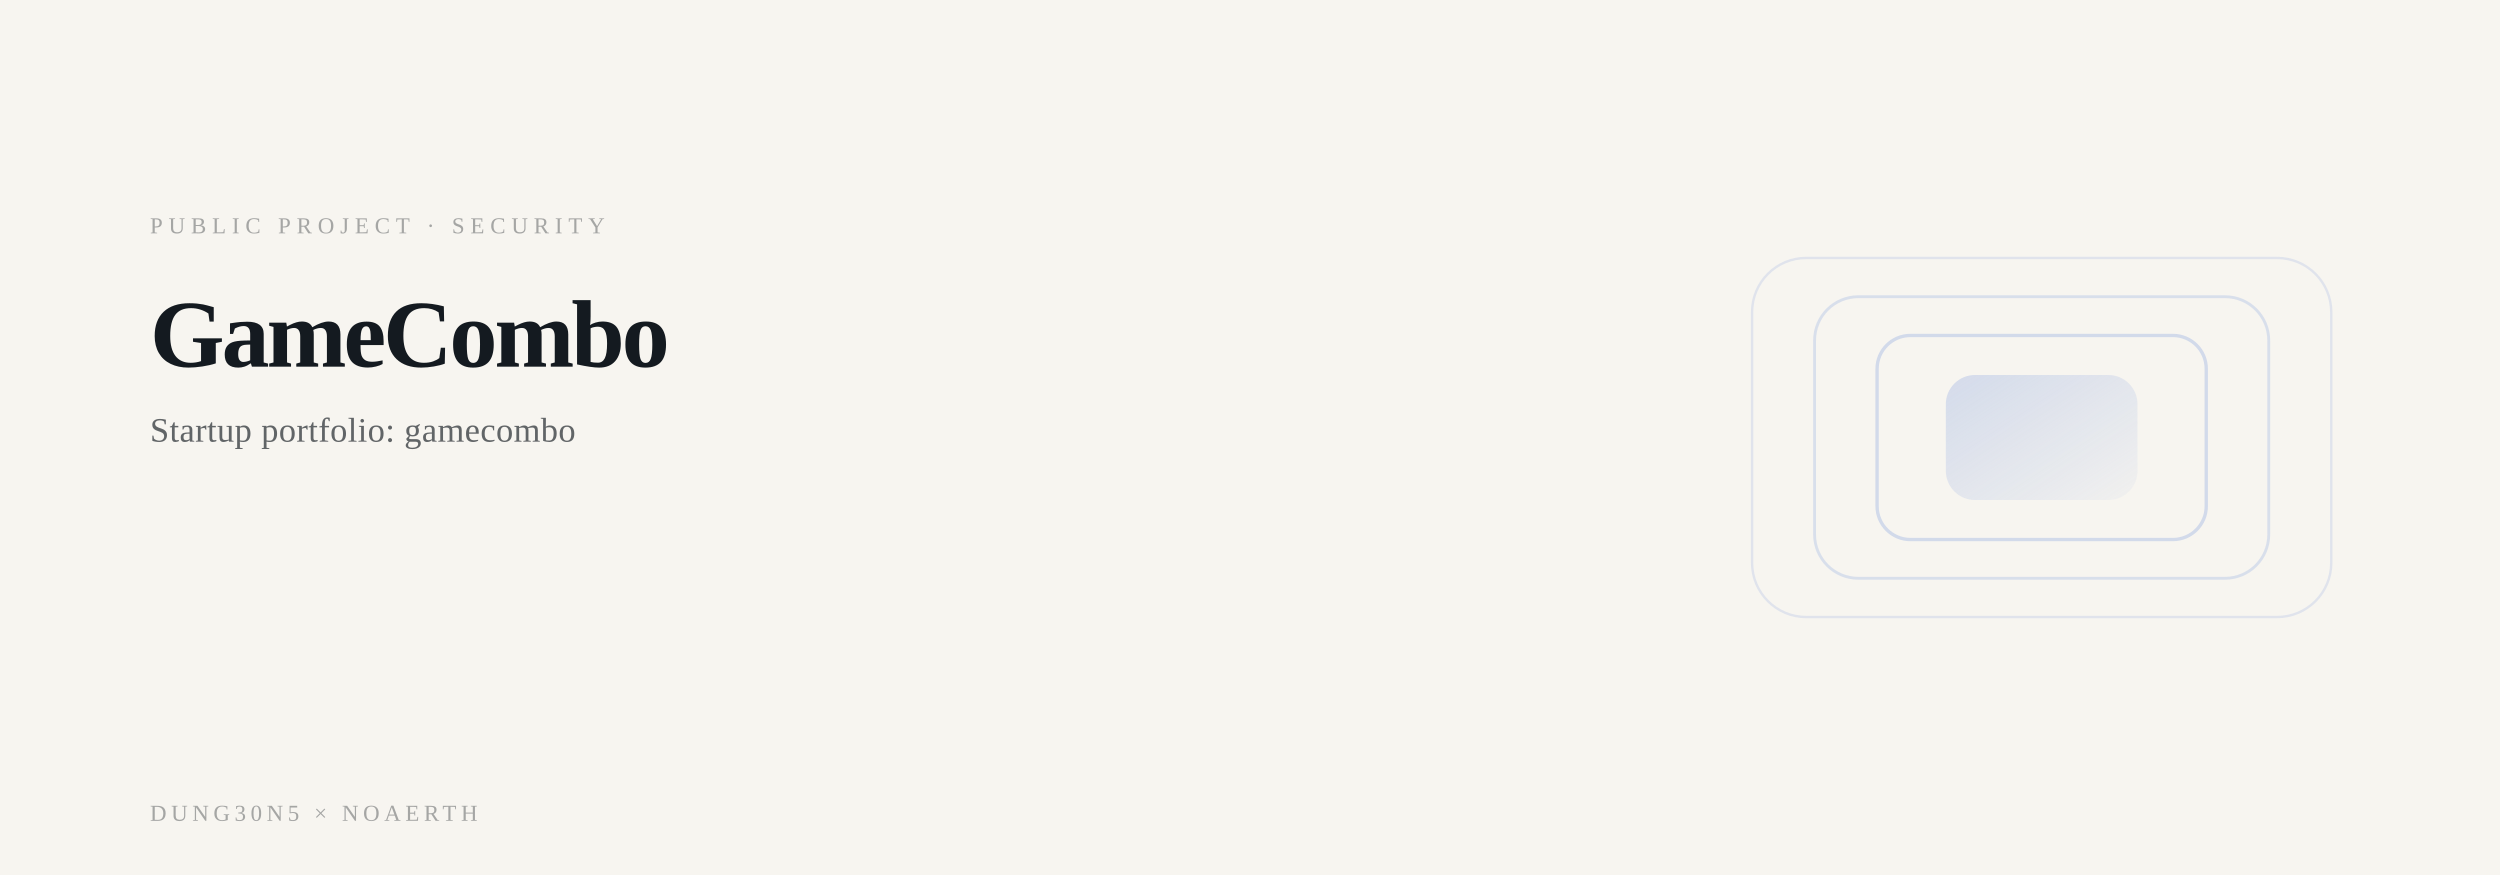
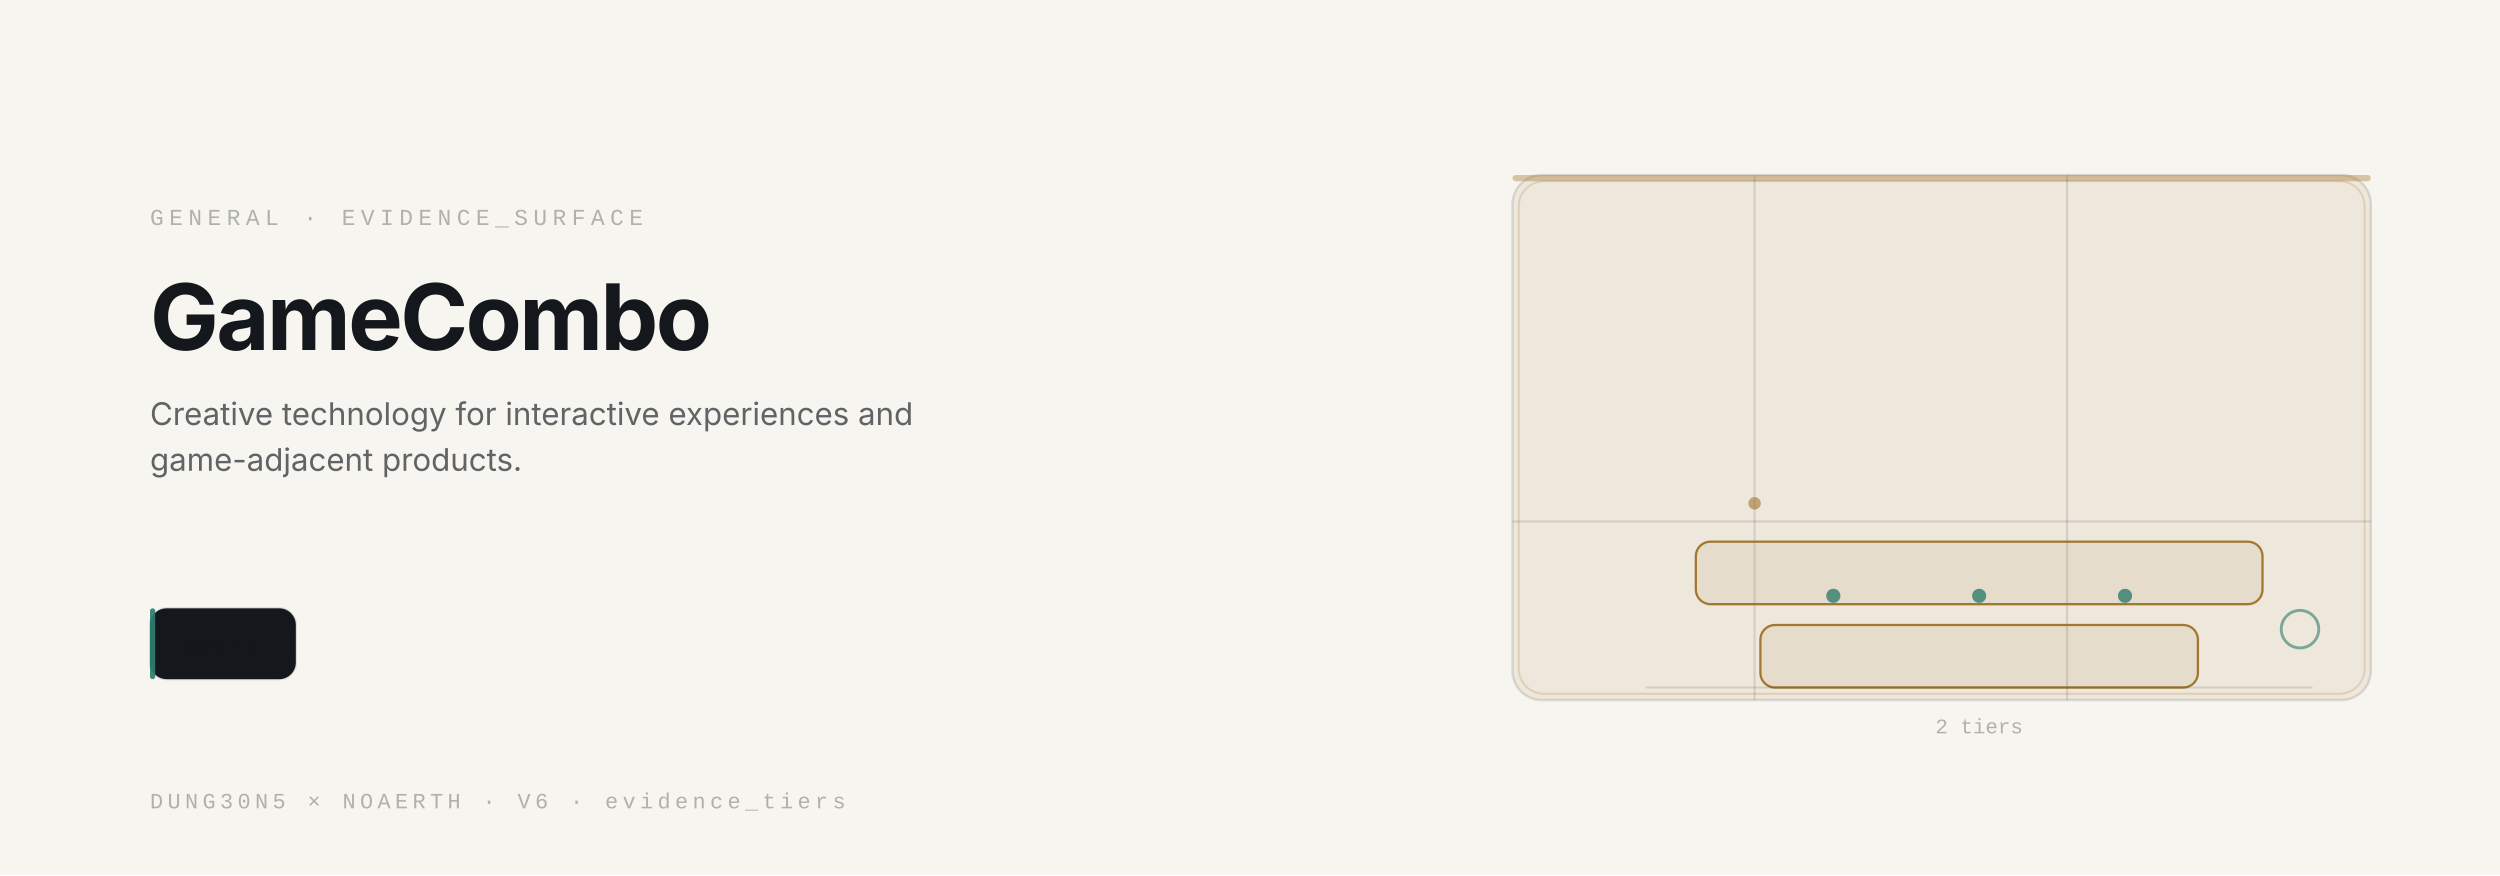
- <svg xmlns="http://www.w3.org/2000/svg" viewBox="0 0 1200 420" width="1200" height="420" role="img" aria-label="GameCombo: nested policy frames with a visible boundary edge. Motion depicts policy surfaces assemble into a readable security posture.">
-   <defs>
-     <linearGradient id="hero-gamecombo-light-a" x1="0" y1="0" x2="1" y2="1">
-       <stop offset="0" stop-color="#8fa8e0" stop-opacity="0.85" />
-       <stop offset="1" stop-color="#8fa8e0" stop-opacity="0.15" />
-     </linearGradient>
-   </defs>
+ <svg xmlns="http://www.w3.org/2000/svg" viewBox="0 0 1200 420" width="1200" height="420" role="img" aria-label="GameCombo: claims stack into tiers, and evidence is carried up to be checked">
  <rect width="1200" height="420" fill="#f7f5f0" />
-   <rect x="901" y="161.02" width="158" height="97.96" rx="16" fill="none" stroke="#8fa8e0" stroke-width="1.60" opacity="0.36" />
-   <rect x="871" y="142.42" width="218" height="135.16" rx="21" fill="none" stroke="#8fa8e0" stroke-width="1.38" opacity="0.29" />
-   <rect x="841" y="123.82" width="278" height="172.36" rx="26" fill="none" stroke="#8fa8e0" stroke-width="1.16" opacity="0.23" />
-   <rect x="934" y="180" width="92" height="60" rx="14" fill="url(#hero-gamecombo-light-a)" opacity="0.40" />
-   <text x="72" y="112" fill="#141a205c" font-size="11" letter-spacing="2.8">PUBLIC PROJECT · SECURITY</text>
-   <text x="72" y="176" fill="#141a20" font-size="46" font-weight="660" letter-spacing="-1.4">GameCombo</text>
-   <text x="72" y="212" fill="#141a20a8" font-size="16.5" letter-spacing="0.2">Startup portfolio: gamecombo</text>
-   <rect x="72" y="266" width="106" height="40" rx="9" fill="#141a20" fill-opacity="0.05" stroke="#f4efe424" stroke-width="1.1" opacity="0">
-     <animate attributeName="opacity" from="0" to="1" dur="0.5s" begin="0.50s" fill="freeze" />
-   </rect>
-   <rect x="72" y="266" width="2.5" height="40" rx="1.2" fill="#8fa8e0" opacity="0">
-     <animate attributeName="opacity" from="0" to="0.9" dur="0.5s" begin="0.50s" fill="freeze" />
-   </rect>
-   <text x="125" y="291" fill="#141a20" font-size="11.5" text-anchor="middle" font-family="ui-monospace,SFMono-Regular,Menlo,monospace" opacity="0">policy<animate attributeName="opacity" from="0" to="1" dur="0.5s" begin="0.65s" fill="freeze" />
-   </text>
-   <rect x="194" y="266" width="106" height="40" rx="9" fill="#141a20" fill-opacity="0.05" stroke="#f4efe424" stroke-width="1.1" opacity="0">
-     <animate attributeName="opacity" from="0" to="1" dur="0.5s" begin="1.00s" fill="freeze" />
-   </rect>
-   <rect x="194" y="266" width="2.5" height="40" rx="1.2" fill="#8fa8e0" opacity="0">
-     <animate attributeName="opacity" from="0" to="0.9" dur="0.5s" begin="1.00s" fill="freeze" />
-   </rect>
-   <text x="247" y="291" fill="#141a20" font-size="11.5" text-anchor="middle" font-family="ui-monospace,SFMono-Regular,Menlo,monospace" opacity="0">control<animate attributeName="opacity" from="0" to="1" dur="0.5s" begin="1.15s" fill="freeze" />
-   </text>
-   <rect x="316" y="266" width="106" height="40" rx="9" fill="#141a20" fill-opacity="0.05" stroke="#f4efe424" stroke-width="1.1" opacity="0">
-     <animate attributeName="opacity" from="0" to="1" dur="0.5s" begin="1.50s" fill="freeze" />
-   </rect>
-   <rect x="316" y="266" width="2.5" height="40" rx="1.2" fill="#e7c27a" opacity="0">
-     <animate attributeName="opacity" from="0" to="0.9" dur="0.5s" begin="1.50s" fill="freeze" />
-   </rect>
-   <text x="369" y="291" fill="#141a20" font-size="11.5" text-anchor="middle" font-family="ui-monospace,SFMono-Regular,Menlo,monospace" opacity="0">evidence<animate attributeName="opacity" from="0" to="1" dur="0.5s" begin="1.65s" fill="freeze" />
-   </text>
-   <text x="72" y="394" fill="#141a205c" font-size="11" letter-spacing="2.2">DUNG30N5 × NOAERTH</text>
+   <text x="72" y="108" font-family="ui-monospace, SFMono-Regular, Menlo, Monaco, Consolas, 'Liberation Mono', monospace" font-size="11" letter-spacing="2.6" fill="#14171c4f">GENERAL · EVIDENCE_SURFACE</text>
+   <text x="72" y="168" font-family="-apple-system, BlinkMacSystemFont, 'Segoe UI', Inter, Helvetica, Arial, sans-serif" font-size="44" font-weight="660" letter-spacing="-1.2" fill="#14171c">GameCombo</text>
+   <text x="72" y="204" font-family="-apple-system, BlinkMacSystemFont, 'Segoe UI', Inter, Helvetica, Arial, sans-serif" font-size="15" fill="#14171ca8">Creative technology for interactive experiences and</text>
+   <text x="72" y="226" font-family="-apple-system, BlinkMacSystemFont, 'Segoe UI', Inter, Helvetica, Arial, sans-serif" font-size="15" fill="#14171ca8">game-adjacent products.</text>
+   <rect x="72.0" y="292.0" width="70.0" height="34.0" rx="8" fill="#14171c" stroke="#14171c1f" stroke-width="1.1" />
+   <rect x="72.0" y="292.0" width="2.5" height="34.0" rx="1.2" fill="#2f7d6c" opacity="0.92" />
+   <text x="107.0" y="314" font-family="ui-monospace, SFMono-Regular, Menlo, Monaco, Consolas, 'Liberation Mono', monospace" font-size="11" fill="#14171c" fill-opacity="0.82" text-anchor="middle">general</text>
+   <rect x="726.0" y="84.0" width="412.0" height="252.0" rx="14" fill="#9a6b1f" fill-opacity="0.10" />
+   <rect x="729.0" y="87.0" width="406.0" height="246.0" rx="12" fill="none" stroke="#9a6b1f" stroke-width="1" stroke-opacity="0.18" />
+   <rect x="726.0" y="84.0" width="412.0" height="252.0" rx="14" fill="none" stroke="#14171c1f" stroke-width="1.2" />
+   <line x1="842.2" y1="84.0" x2="842.2" y2="336.0" stroke="#14171c1f" stroke-width="1" />
+   <line x1="992.2" y1="84.0" x2="992.2" y2="336.0" stroke="#14171c1f" stroke-width="1" />
+   <line x1="726.0" y1="250.3" x2="1138.0" y2="250.3" stroke="#14171c1f" stroke-width="1" />
+   <circle cx="842.2" cy="241.6" r="3" fill="#9a6b1f" opacity="0.55" />
+   <rect x="726.0" y="84.0" width="412.0" height="3" rx="1.5" fill="#9a6b1f" opacity="0.35" />
+   <circle cx="1104.0" cy="302.0" r="9" fill="none" stroke="#2f7d6c" stroke-width="1.4" opacity="0.6" />
+   <rect x="845.0" y="300.0" width="210.0" height="30" rx="7" fill="#9a6b1f" fill-opacity="0.09" stroke="#9a6b1f" stroke-width="1.1" opacity="0.9" />
+   <rect x="814.0" y="260.0" width="272.0" height="30" rx="7" fill="#9a6b1f" fill-opacity="0.09" stroke="#9a6b1f" stroke-width="1.1" opacity="0.9" />
+   <circle cx="880" cy="286" r="3.4" fill="#2f7d6c" opacity="0.8" />
+   <circle cx="950" cy="286" r="3.4" fill="#2f7d6c" opacity="0.8" />
+   <circle cx="1020" cy="286" r="3.4" fill="#2f7d6c" opacity="0.8" />
+   <line x1="790" y1="330" x2="1110" y2="330" stroke="#14171c1f" stroke-width="1" />
+   <text x="950" y="352" font-family="ui-monospace, SFMono-Regular, Menlo, Monaco, Consolas, 'Liberation Mono', monospace" font-size="10" fill="#14171c4f" text-anchor="middle">2 tiers</text>
+   <text x="72" y="388" font-family="ui-monospace, SFMono-Regular, Menlo, Monaco, Consolas, 'Liberation Mono', monospace" font-size="10.5" letter-spacing="2.1" fill="#14171c4f">DUNG30N5 × NOAERTH · V6 · evidence_tiers</text>
</svg>
